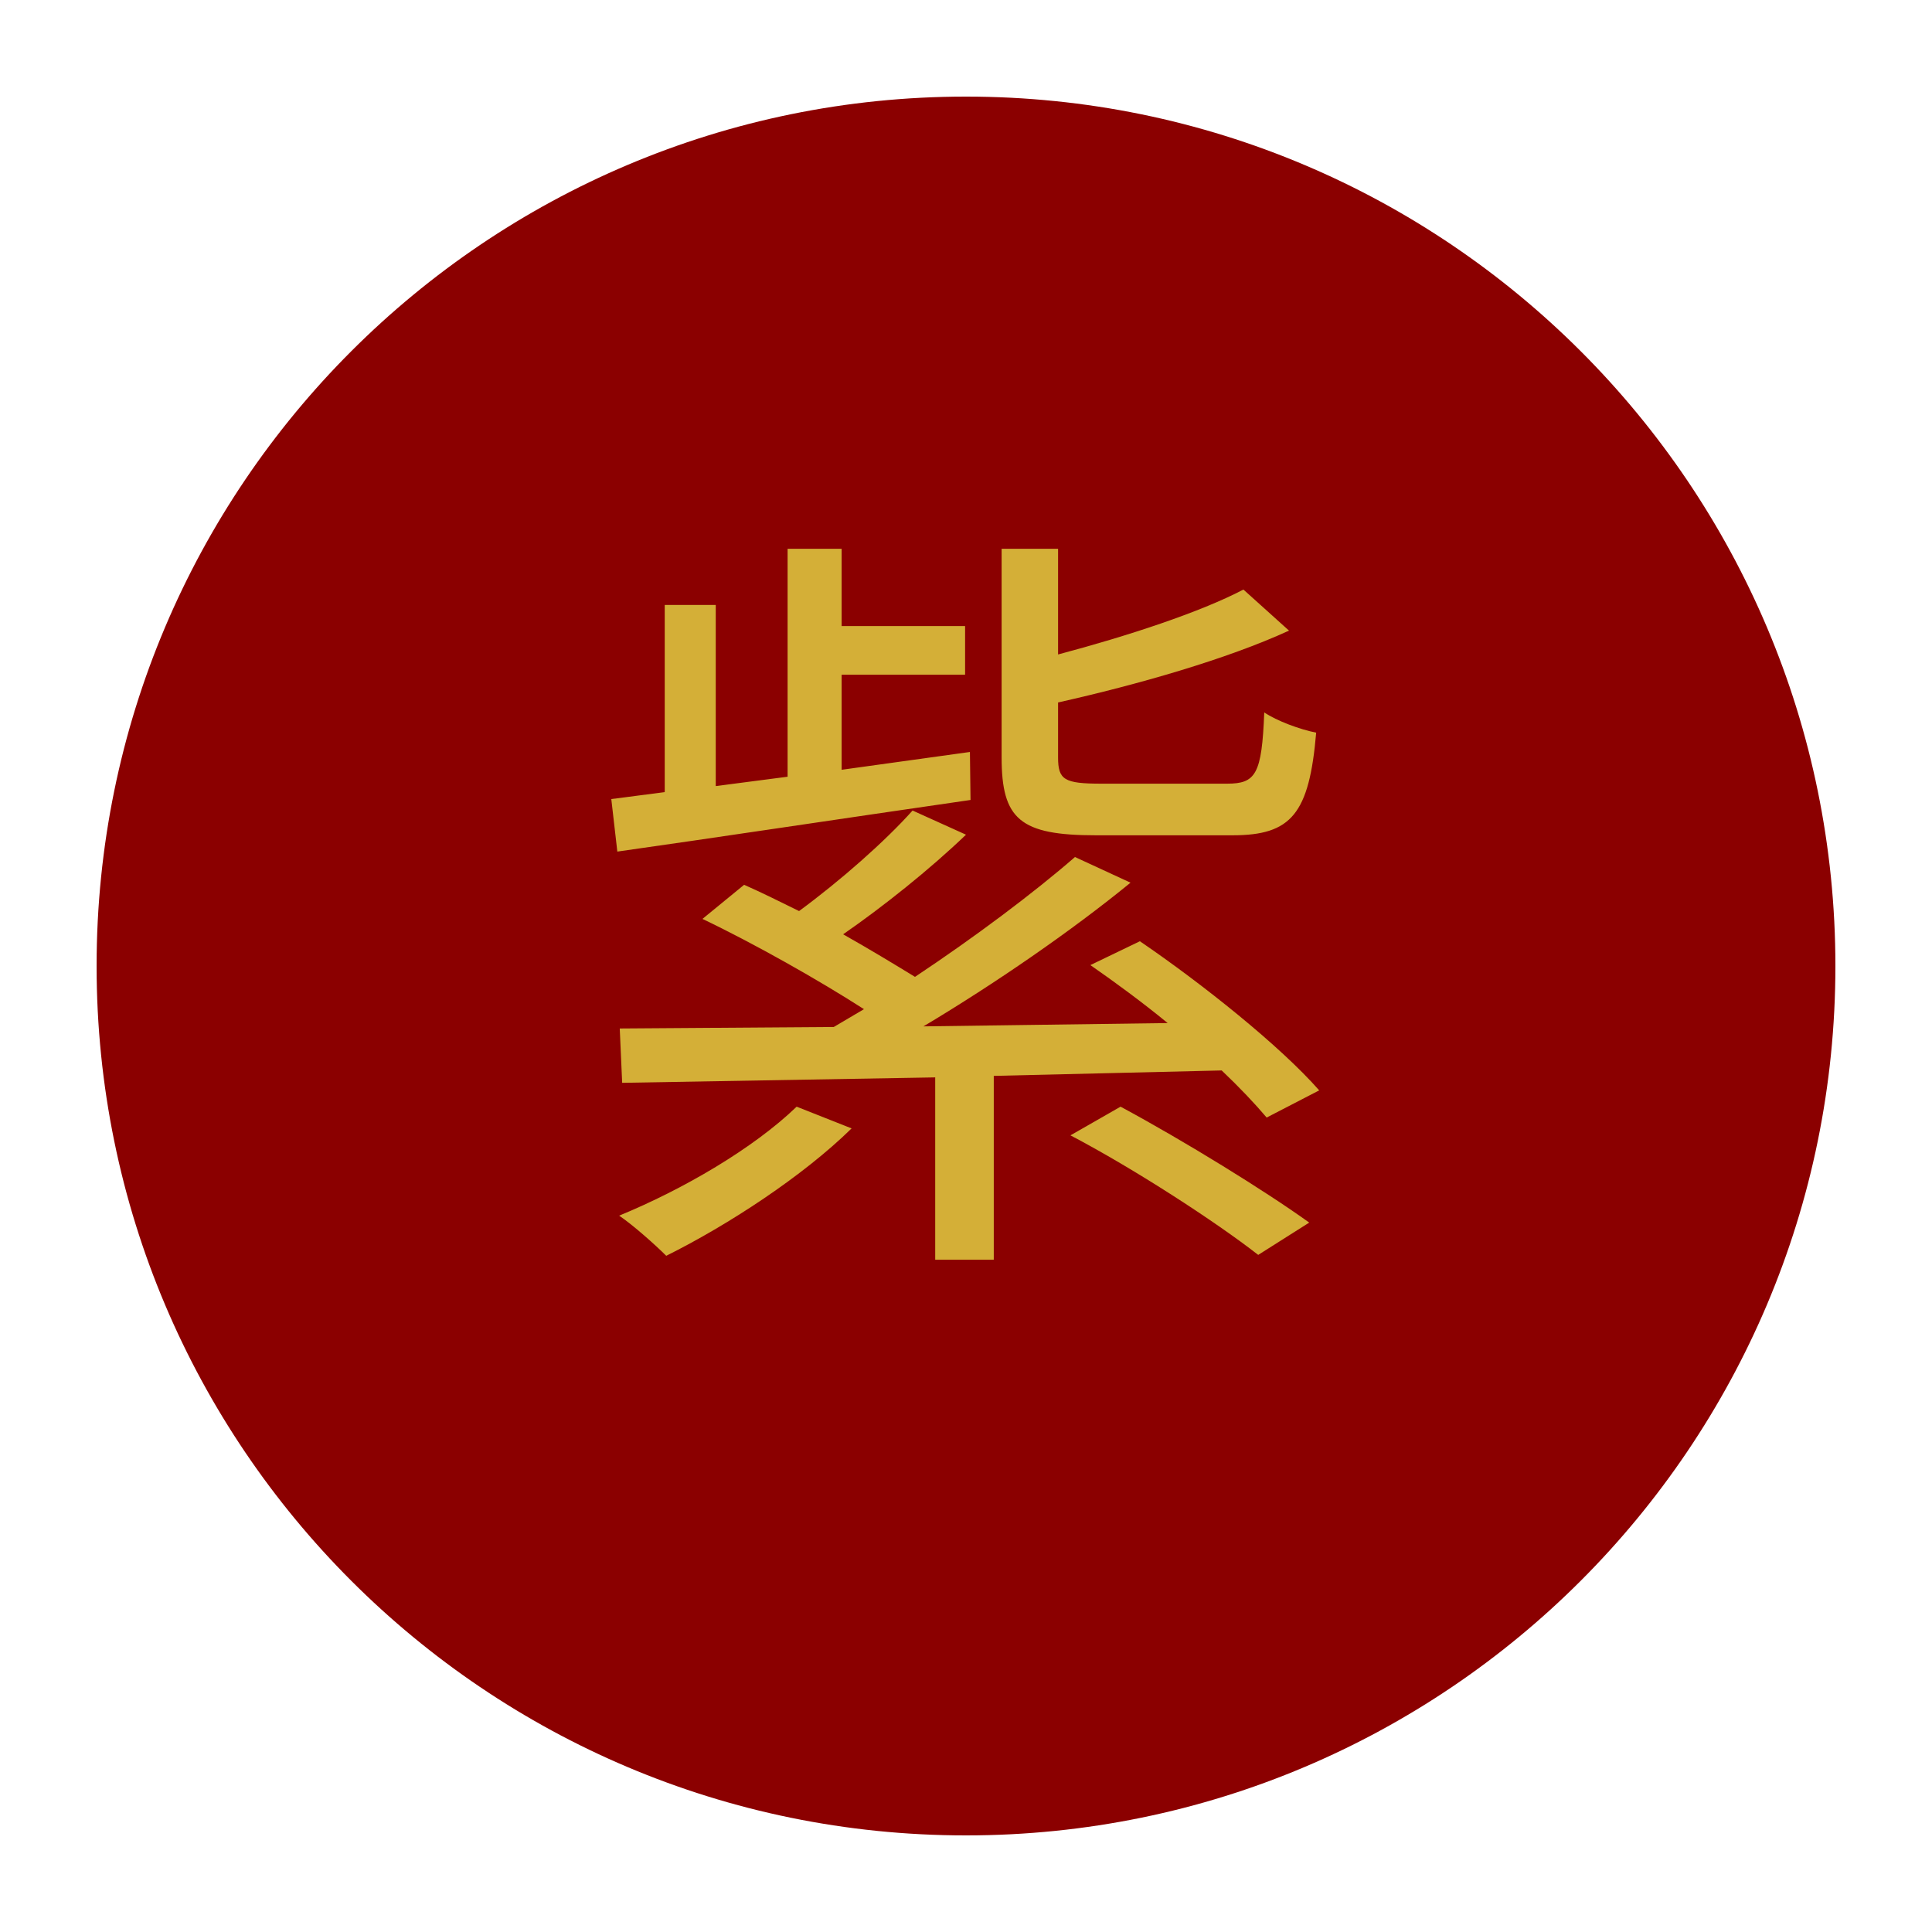
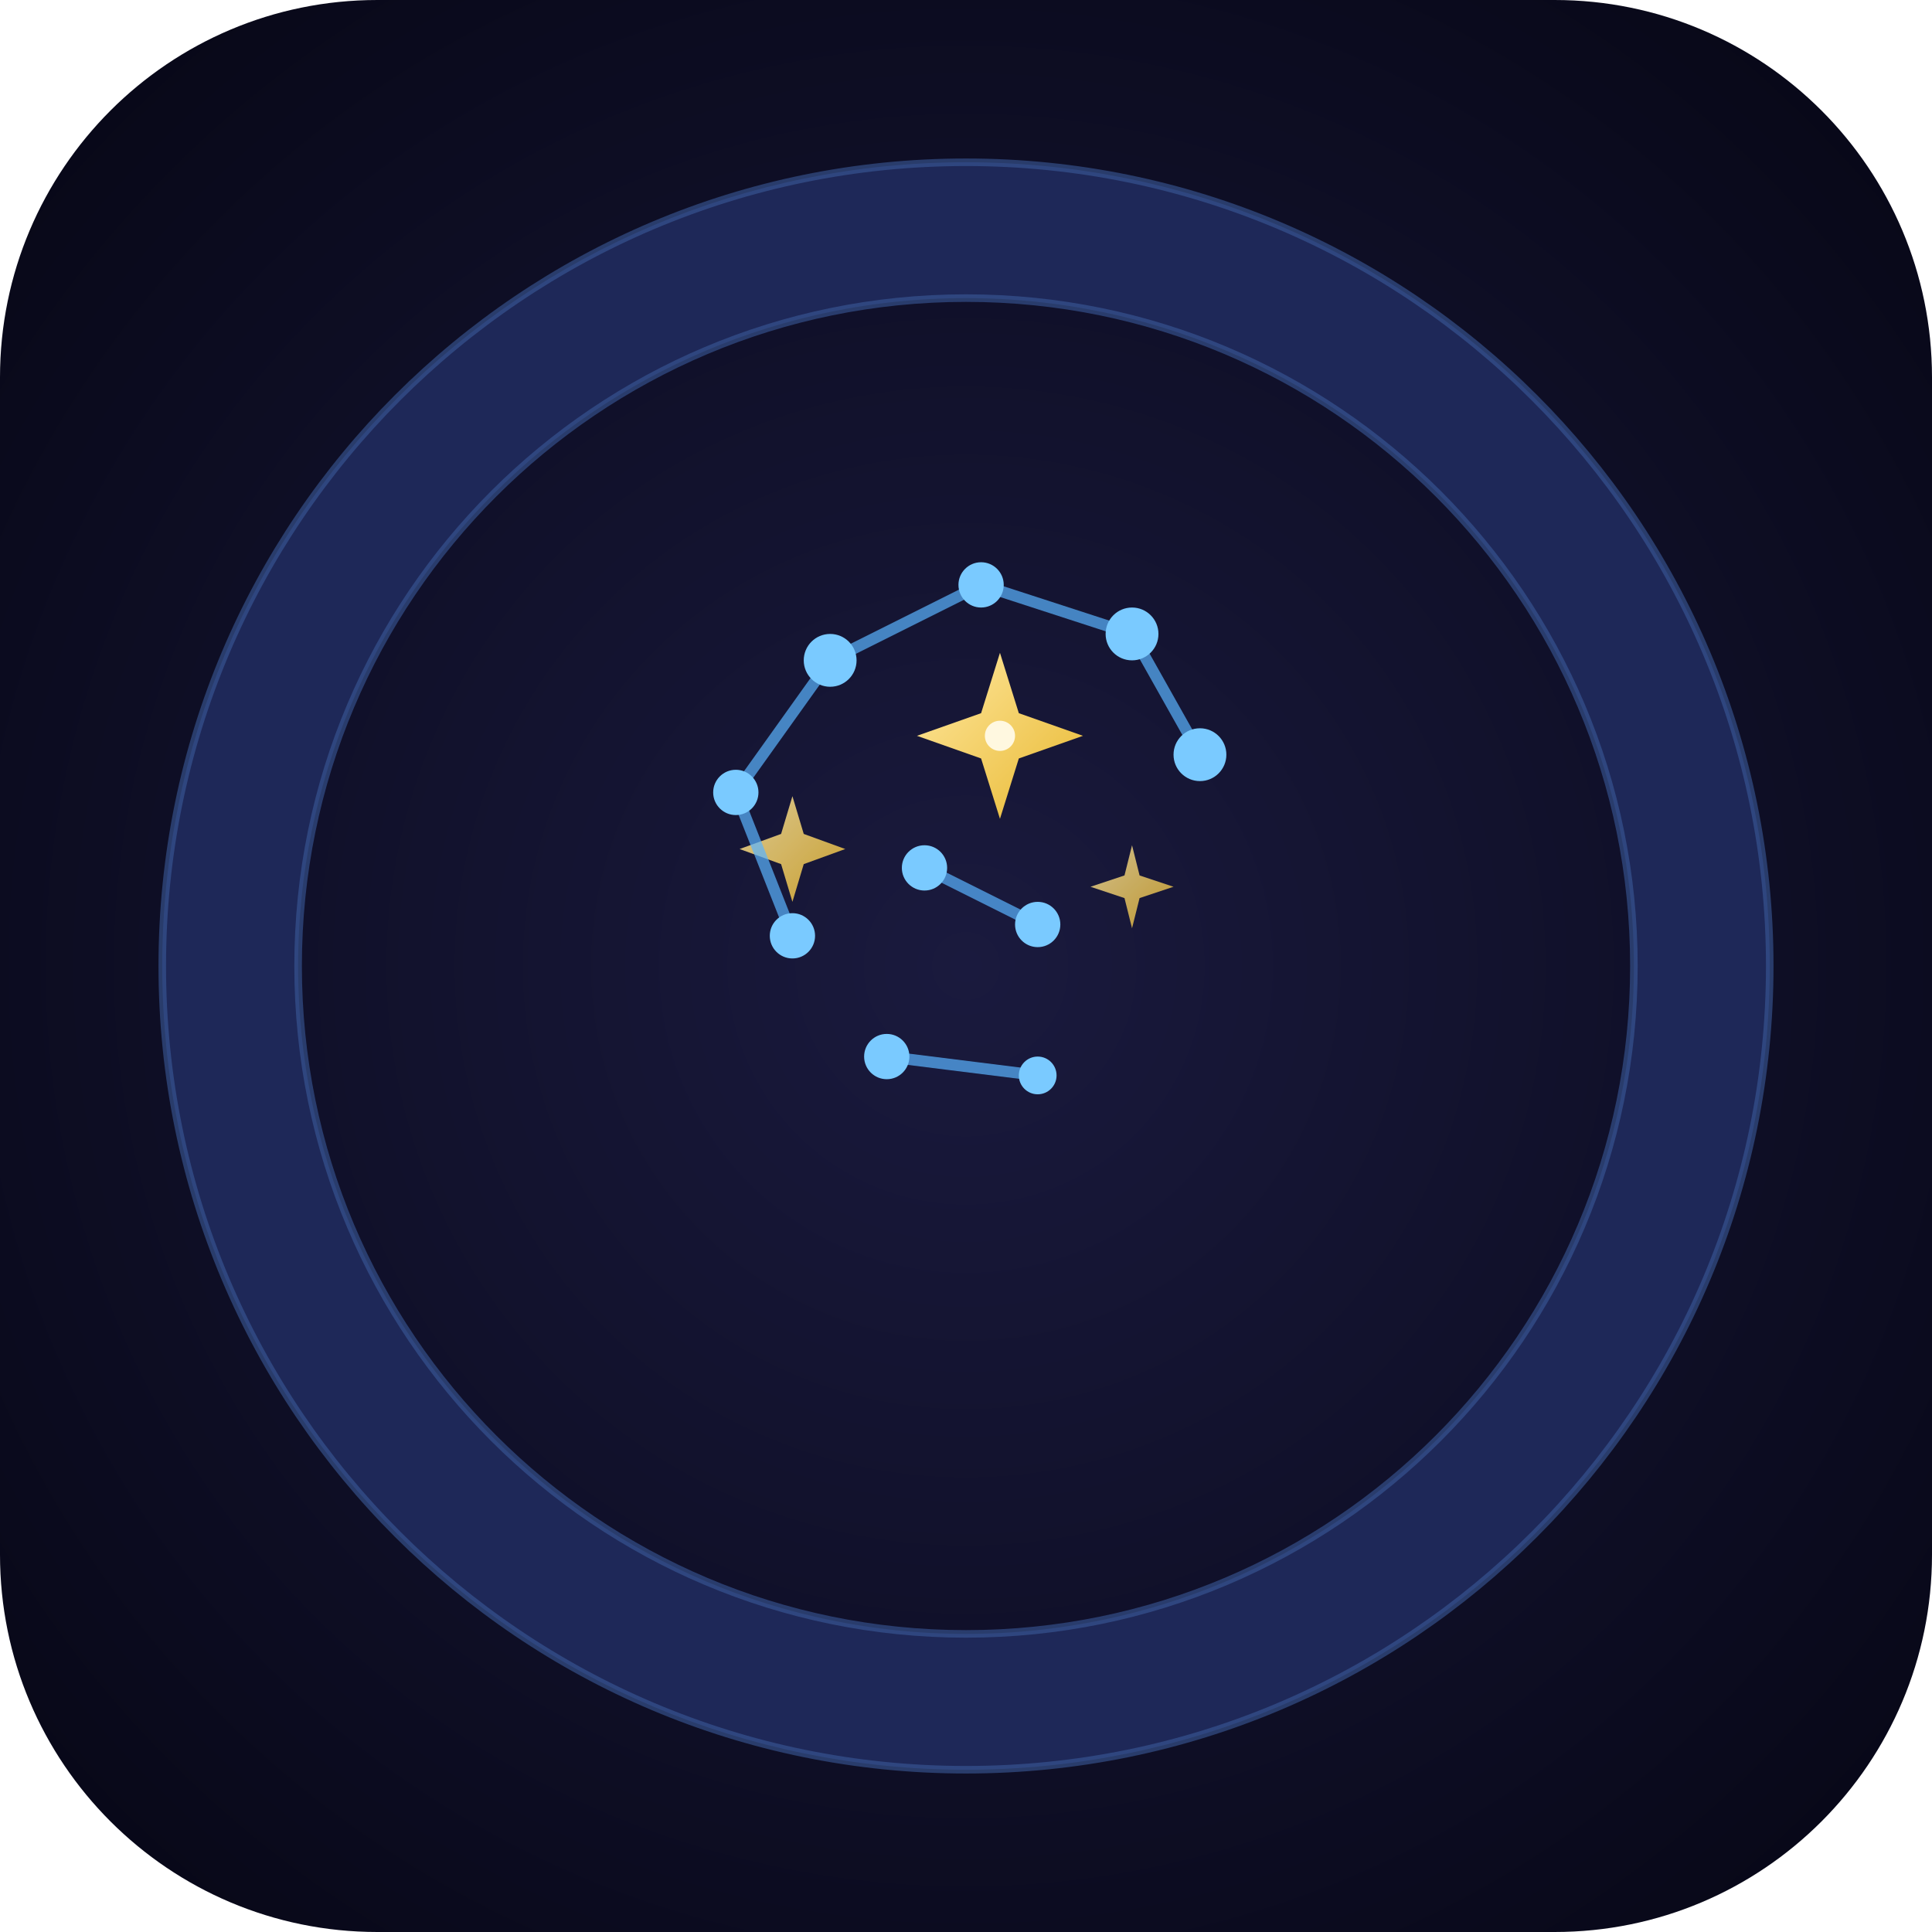
- <svg xmlns="http://www.w3.org/2000/svg" viewBox="0 0 100 100">
-   <circle cx="50" cy="50" r="45" fill="#8B0000" />
-   <text x="50" y="62" font-family="serif" font-size="40" fill="#D4AF37" text-anchor="middle">紫</text>
+ <svg xmlns="http://www.w3.org/2000/svg" width="64" height="64" viewBox="0 0 512 512">
+   <defs>
+     <radialGradient id="bg" cx="50%" cy="50%" r="70%">
+       <stop offset="0%" stop-color="#1a1a3e" />
+       <stop offset="100%" stop-color="#060614" />
+     </radialGradient>
+     <linearGradient id="gold" x1="0%" y1="0%" x2="100%" y2="100%">
+       <stop offset="0%" stop-color="#ffe8a0" />
+       <stop offset="100%" stop-color="#e8b830" />
+     </linearGradient>
+   </defs>
+   <rect width="512" height="512" rx="100" fill="url(#bg)" />
+   <circle cx="256" cy="256" r="195" fill="none" stroke="#1e2858" stroke-width="36" />
+   <circle cx="256" cy="256" r="213" fill="none" stroke="#3a5a9a" stroke-width="2" opacity="0.6" />
+   <circle cx="256" cy="256" r="177" fill="none" stroke="#3a5a9a" stroke-width="2" opacity="0.6" />
+   <g transform="translate(265,195)">
+     <polygon points="0,-22 5,-6 22,0 5,6 0,22 -5,6 -22,0 -5,-6" fill="url(#gold)" />
+     <circle r="4" fill="#fff8e0" />
+   </g>
+   <g transform="translate(210,225)">
+     <polygon points="0,-14 3,-4 14,0 3,4 0,14 -3,4 -14,0 -3,-4" fill="url(#gold)" opacity="0.85" />
+   </g>
+   <g transform="translate(300,235)">
+     <polygon points="0,-11 2,-3 11,0 2,3 0,11 -2,3 -11,0 -2,-3" fill="url(#gold)" opacity="0.8" />
+   </g>
+   <g stroke="#5ab4ff" stroke-width="3" opacity="0.7">
+     <line x1="195" y1="210" x2="220" y2="175" />
+     <line x1="220" y1="175" x2="260" y2="155" />
+     <line x1="260" y1="155" x2="300" y2="168" />
+     <line x1="300" y1="168" x2="318" y2="200" />
+     <line x1="195" y1="210" x2="210" y2="248" />
+     <line x1="245" y1="230" x2="275" y2="245" />
+     <line x1="235" y1="280" x2="275" y2="285" />
+   </g>
+   <g fill="#7acaff">
+     <circle cx="220" cy="175" r="7" />
+     <circle cx="260" cy="155" r="6" />
+     <circle cx="300" cy="168" r="7" />
+     <circle cx="195" cy="210" r="6" />
+     <circle cx="318" cy="200" r="7" />
+     <circle cx="245" cy="230" r="6" />
+     <circle cx="275" cy="245" r="6" />
+     <circle cx="210" cy="248" r="6" />
+     <circle cx="235" cy="280" r="6" />
+     <circle cx="275" cy="285" r="5" />
+   </g>
</svg>
